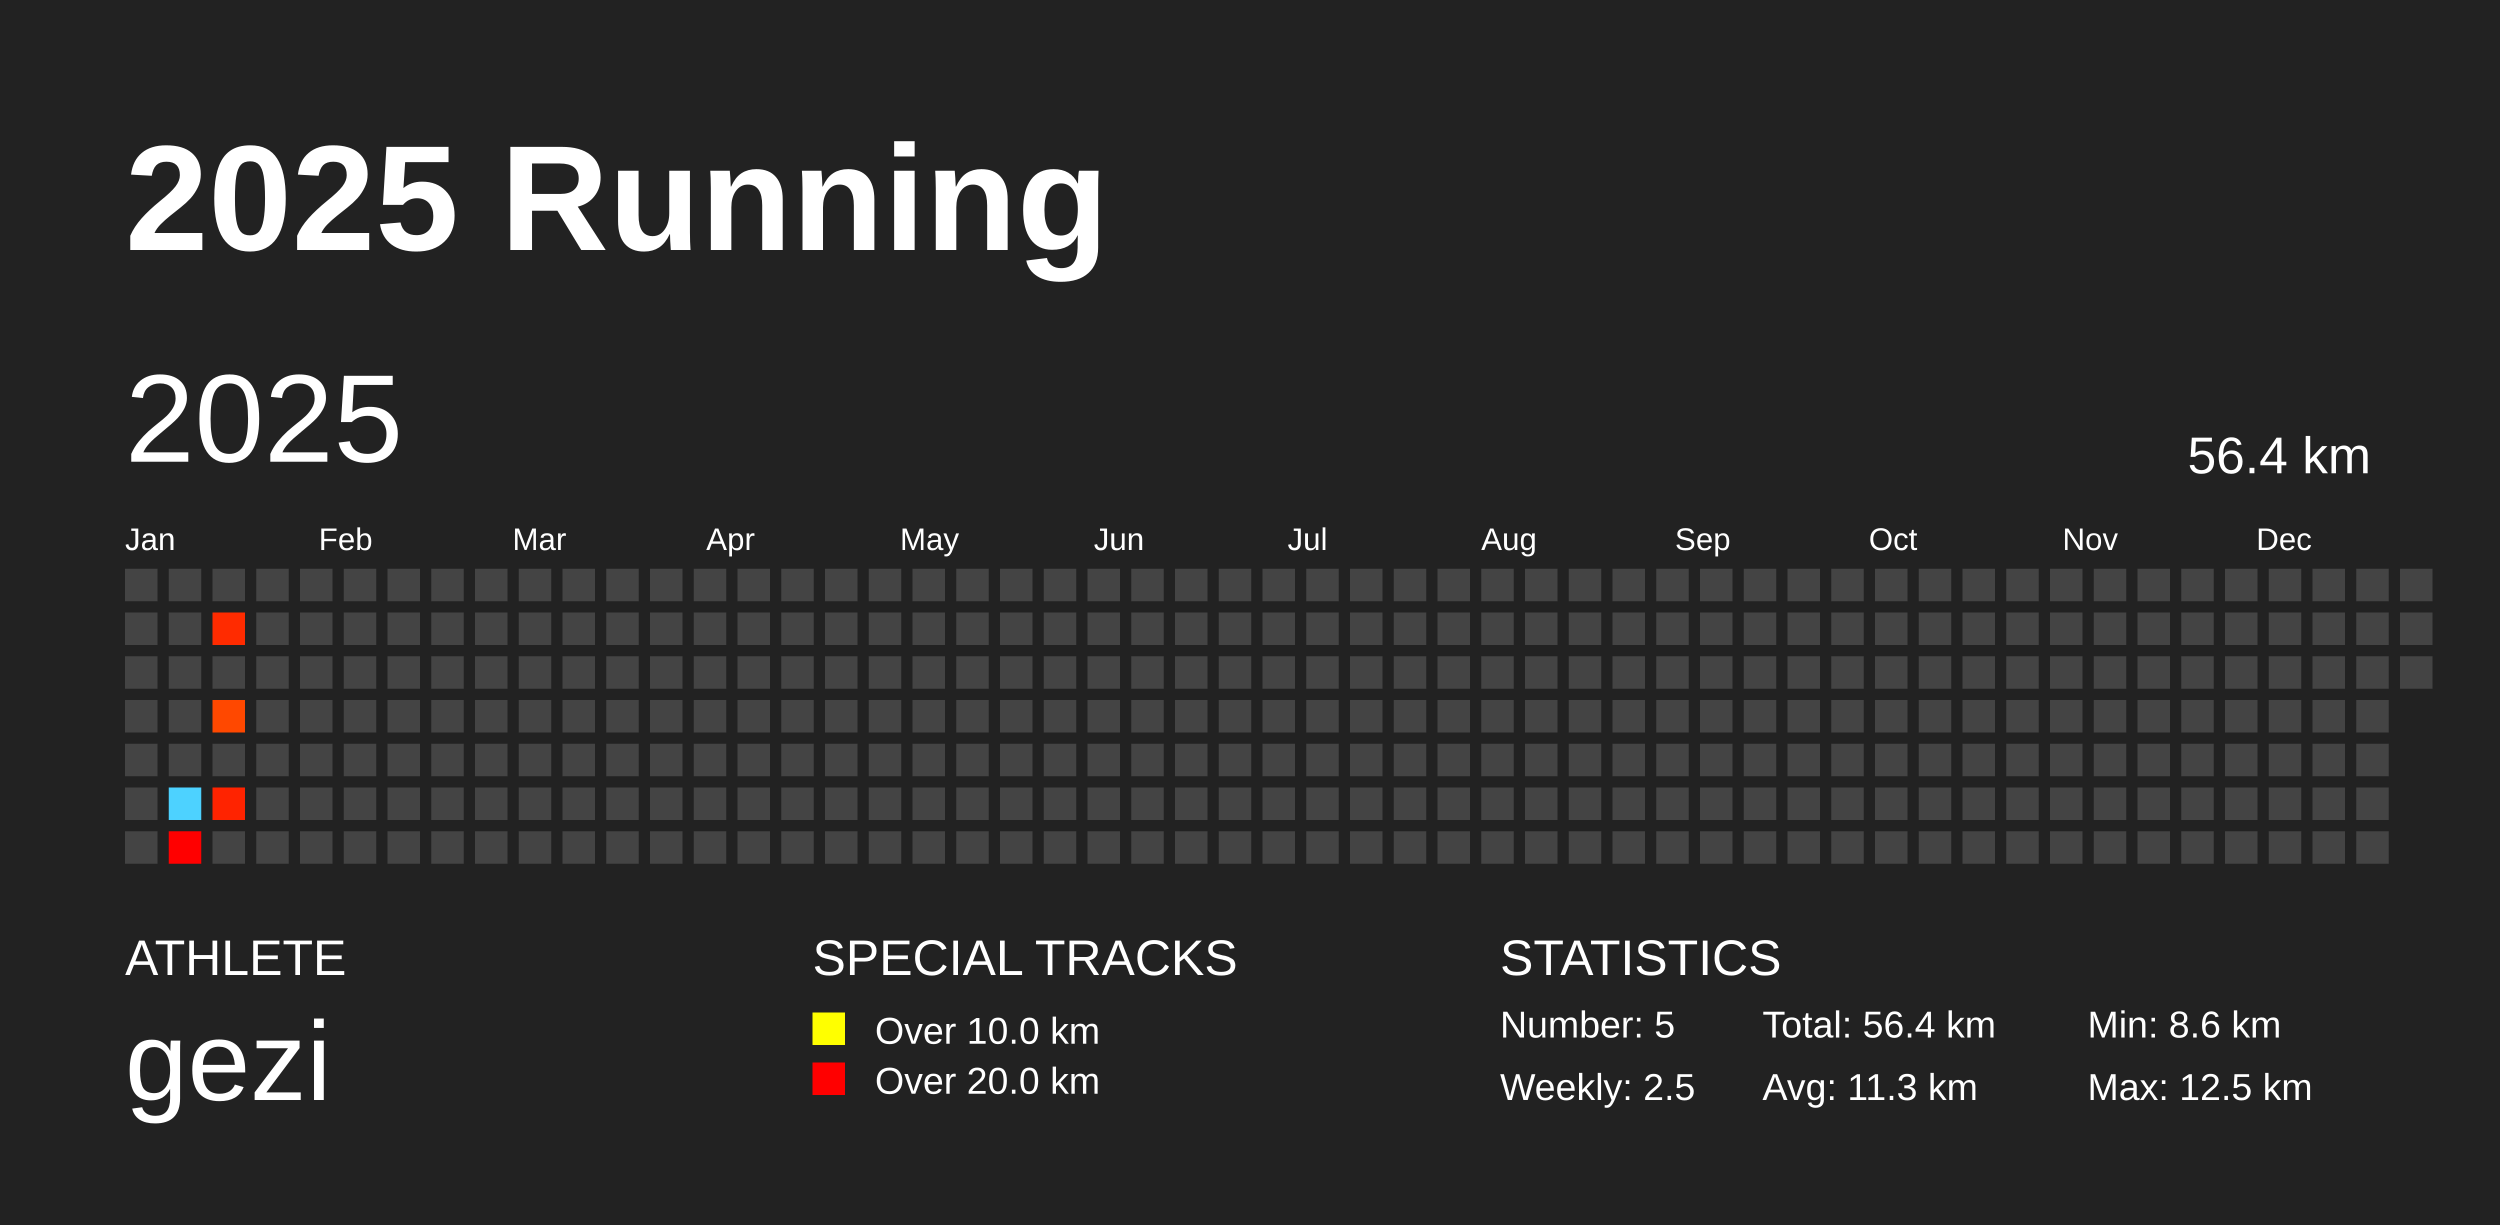
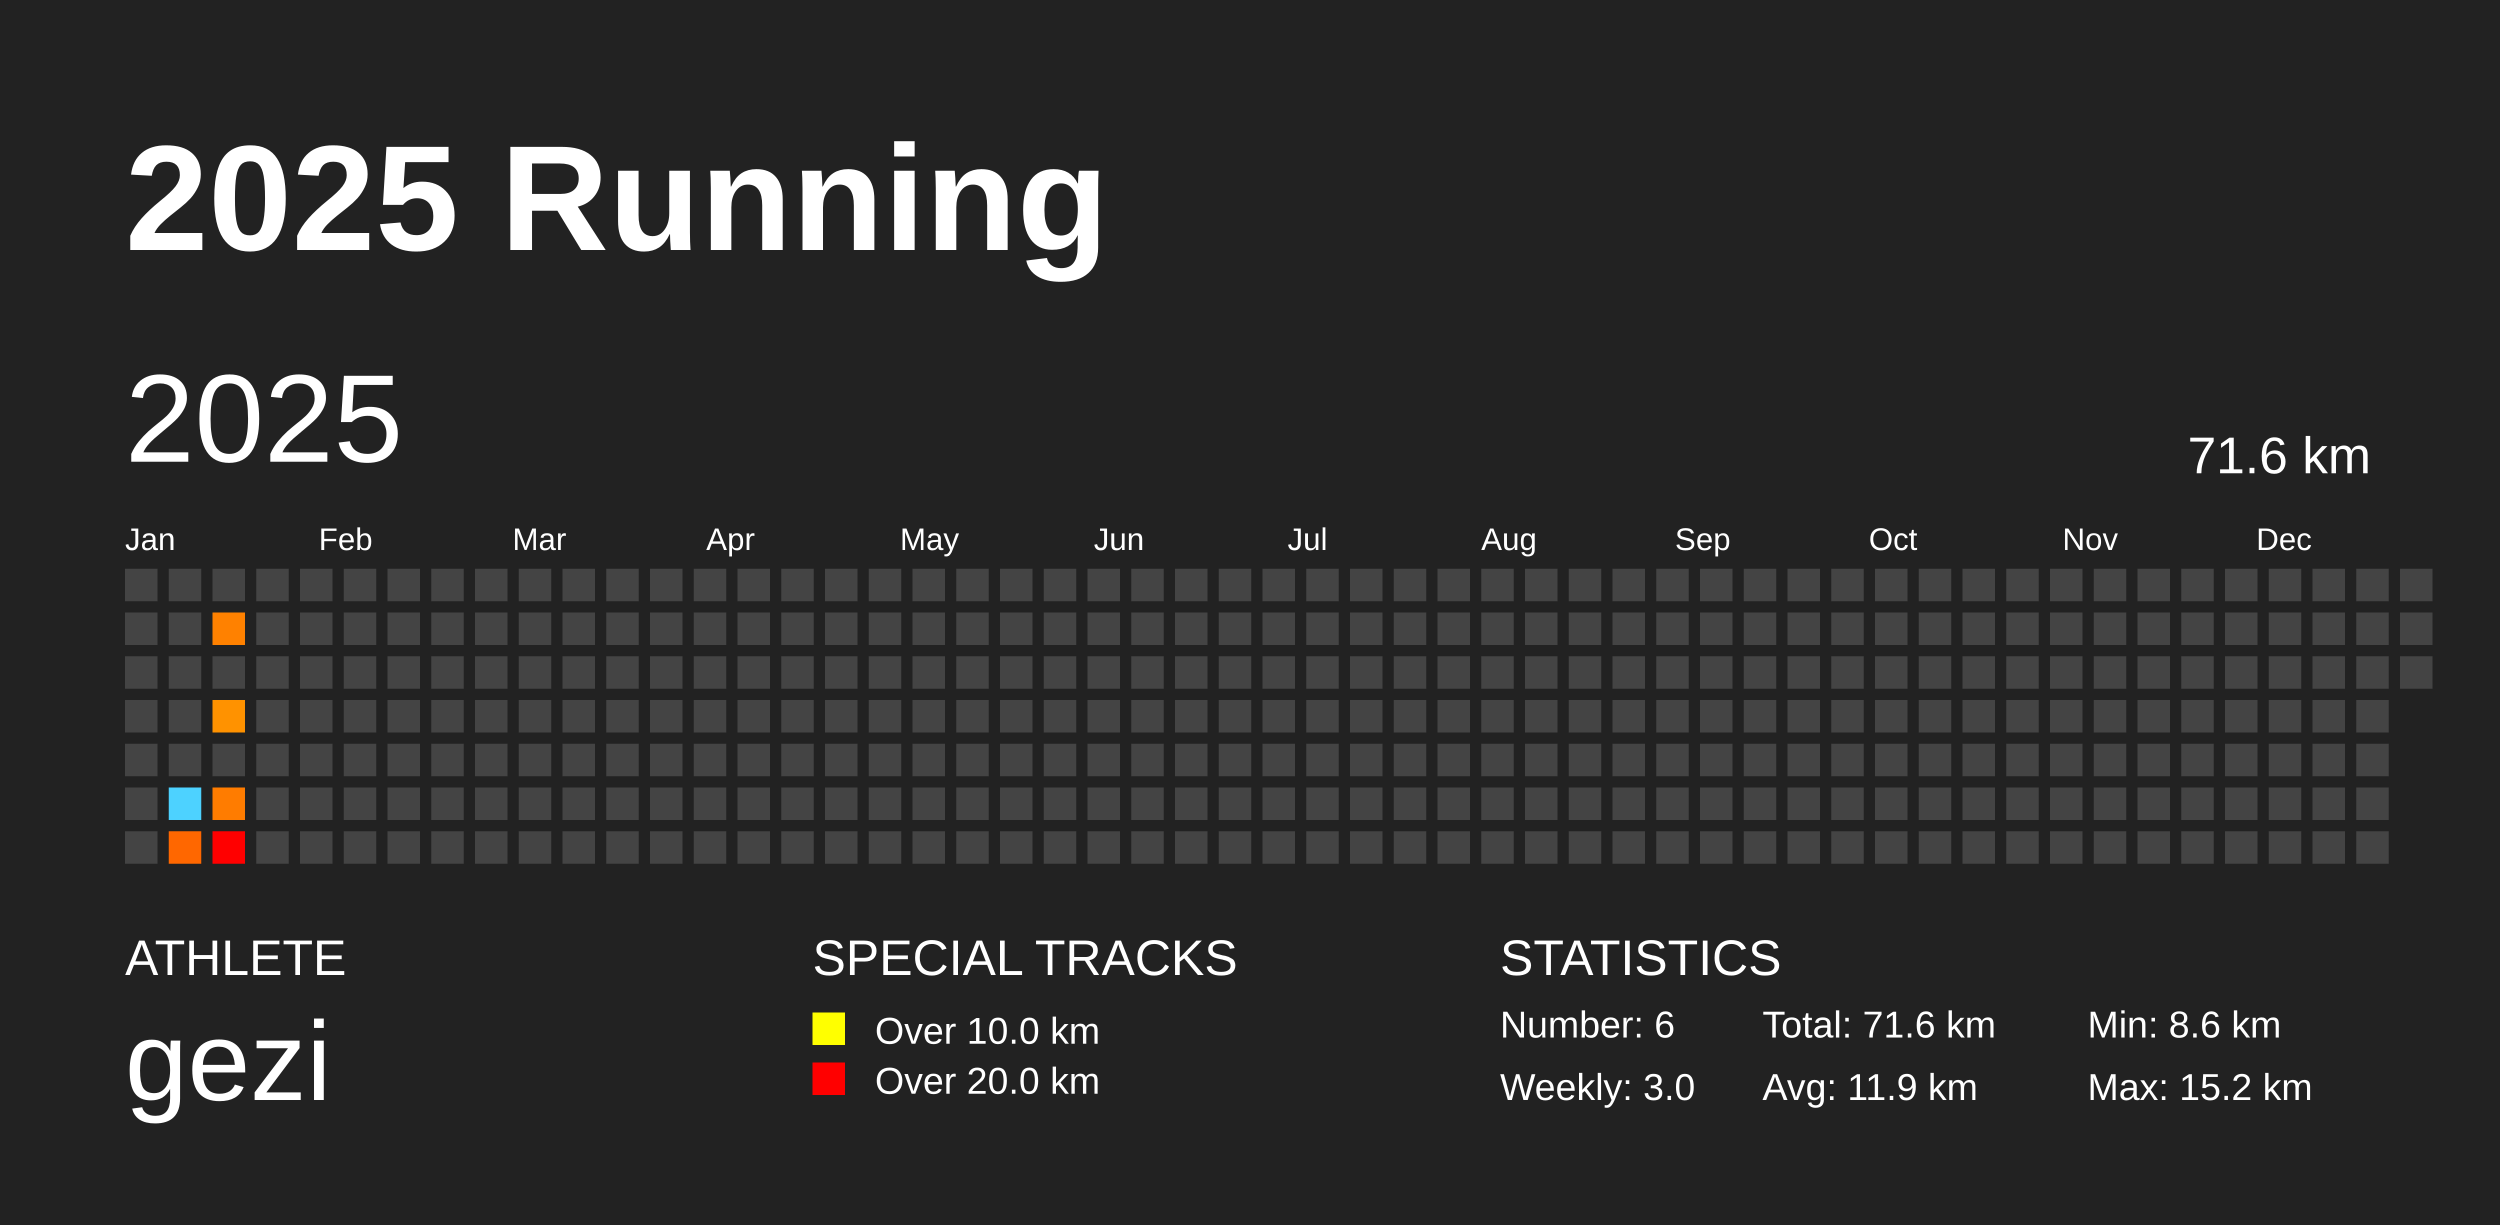
<svg xmlns="http://www.w3.org/2000/svg" baseProfile="full" height="98mm" version="1.1" viewBox="0,0,200,98" width="200mm">
  <defs />
  <rect fill="#222222" height="98" width="200" x="0" y="0" />
  <text fill="#FFFFFF" style="font-size:12px; font-family:Arial; font-weight:bold;" x="10" y="20">2025 Running</text>
  <text fill="#FFFFFF" style="font-size:4px; font-family:Arial" x="10" y="78">ATHLETE</text>
  <text fill="#FFFFFF" style="font-size:9px; font-family:Arial" x="10" y="88">gezi</text>
  <text fill="#FFFFFF" style="font-size:4px; font-family:Arial" x="65" y="78">SPECIAL TRACKS</text>
  <rect fill="yellow" height="2.6" width="2.6" x="65" y="81" />
  <text fill="#FFFFFF" style="font-size:3px; font-family:Arial" x="70" y="83.5">Over 10.0 km</text>
  <rect fill="red" height="2.6" width="2.6" x="65" y="85" />
  <text fill="#FFFFFF" style="font-size:3px; font-family:Arial" x="70" y="87.5">Over 20.0 km</text>
  <text fill="#FFFFFF" style="font-size:4px; font-family:Arial" x="120" y="78">STATISTICS</text>
-   <text fill="#FFFFFF" style="font-size:3px; font-family:Arial" x="120" y="83">Number: 5</text>
-   <text fill="#FFFFFF" style="font-size:3px; font-family:Arial" x="120" y="88">Weekly: 2.5</text>
-   <text fill="#FFFFFF" style="font-size:3px; font-family:Arial" x="141" y="83">Total: 56.4 km</text>
-   <text fill="#FFFFFF" style="font-size:3px; font-family:Arial" x="141" y="88">Avg: 11.3 km</text>
+   <text fill="#FFFFFF" style="font-size:3px; font-family:Arial" x="120" y="83">Number: 6</text>
+   <text fill="#FFFFFF" style="font-size:3px; font-family:Arial" x="120" y="88">Weekly: 3.0</text>
+   <text fill="#FFFFFF" style="font-size:3px; font-family:Arial" x="141" y="83">Total: 71.6 km</text>
+   <text fill="#FFFFFF" style="font-size:3px; font-family:Arial" x="141" y="88">Avg: 11.9 km</text>
  <text fill="#FFFFFF" style="font-size:3px; font-family:Arial" x="167" y="83">Min: 8.6 km</text>
-   <text fill="#FFFFFF" style="font-size:3px; font-family:Arial" x="167" y="88">Max: 12.5 km</text>
+   <text fill="#FFFFFF" style="font-size:3px; font-family:Arial" x="167" y="88">Max: 15.2 km</text>
  <text dominant-baseline="hanging" fill="#FFFFFF" style="font-size:10.0px; font-family:Arial;" x="10" y="30">2025</text>
-   <text dominant-baseline="hanging" fill="#FFFFFF" style="font-size:4.125px; font-family:Arial;" x="175" y="35">56.4 km</text>
+   <text dominant-baseline="hanging" fill="#FFFFFF" style="font-size:4.125px; font-family:Arial;" x="175" y="35">71.6 km</text>
  <text fill="#FFFFFF" style="font-size:2.5px; font-family:Arial" x="10.0" y="44">Jan</text>
  <text fill="#FFFFFF" style="font-size:2.5px; font-family:Arial" x="25.5" y="44">Feb</text>
  <text fill="#FFFFFF" style="font-size:2.5px; font-family:Arial" x="41.0" y="44">Mar</text>
  <text fill="#FFFFFF" style="font-size:2.5px; font-family:Arial" x="56.5" y="44">Apr</text>
  <text fill="#FFFFFF" style="font-size:2.5px; font-family:Arial" x="72.0" y="44">May</text>
  <text fill="#FFFFFF" style="font-size:2.5px; font-family:Arial" x="87.5" y="44">Jun</text>
  <text fill="#FFFFFF" style="font-size:2.5px; font-family:Arial" x="103.0" y="44">Jul</text>
  <text fill="#FFFFFF" style="font-size:2.5px; font-family:Arial" x="118.5" y="44">Aug</text>
  <text fill="#FFFFFF" style="font-size:2.5px; font-family:Arial" x="134.0" y="44">Sep</text>
  <text fill="#FFFFFF" style="font-size:2.5px; font-family:Arial" x="149.5" y="44">Oct</text>
  <text fill="#FFFFFF" style="font-size:2.5px; font-family:Arial" x="165.0" y="44">Nov</text>
  <text fill="#FFFFFF" style="font-size:2.5px; font-family:Arial" x="180.5" y="44">Dec</text>
  <rect fill="#444444" height="2.6" width="2.6" x="10.0" y="45.5" />
  <rect fill="#444444" height="2.6" width="2.6" x="10.0" y="49.0" />
  <rect fill="#444444" height="2.6" width="2.6" x="10.0" y="52.5" />
  <rect fill="#444444" height="2.6" width="2.6" x="10.0" y="56.0" />
  <rect fill="#444444" height="2.6" width="2.6" x="10.0" y="59.5" />
  <rect fill="#444444" height="2.6" width="2.6" x="10.0" y="63.0" />
  <rect fill="#444444" height="2.6" width="2.6" x="10.0" y="66.5" />
  <rect fill="#444444" height="2.6" width="2.6" x="13.5" y="45.5" />
  <rect fill="#444444" height="2.6" width="2.6" x="13.5" y="49.0" />
  <rect fill="#444444" height="2.6" width="2.6" x="13.5" y="52.5" />
  <rect fill="#444444" height="2.6" width="2.6" x="13.5" y="56.0" />
  <rect fill="#444444" height="2.6" width="2.6" x="13.5" y="59.5" />
  <rect fill="#4dd2ff" height="2.6" width="2.6" x="13.5" y="63.0" />
-   <rect fill="#ff0000" height="2.6" width="2.6" x="13.5" y="66.5" />
+   <rect fill="#ff6700" height="2.6" width="2.6" x="13.5" y="66.5" />
  <rect fill="#444444" height="2.6" width="2.6" x="17.0" y="45.5" />
-   <rect fill="#ff2b00" height="2.6" width="2.6" x="17.0" y="49.0" />
+   <rect fill="#ff8100" height="2.6" width="2.6" x="17.0" y="49.0" />
  <rect fill="#444444" height="2.6" width="2.6" x="17.0" y="52.5" />
-   <rect fill="#ff4800" height="2.6" width="2.6" x="17.0" y="56.0" />
+   <rect fill="#ff9200" height="2.6" width="2.6" x="17.0" y="56.0" />
  <rect fill="#444444" height="2.6" width="2.6" x="17.0" y="59.5" />
-   <rect fill="#ff2300" height="2.6" width="2.6" x="17.0" y="63.0" />
-   <rect fill="#444444" height="2.6" width="2.6" x="17.0" y="66.5" />
+   <rect fill="#ff7c00" height="2.6" width="2.6" x="17.0" y="63.0" />
+   <rect fill="#ff0000" height="2.6" width="2.6" x="17.0" y="66.5" />
  <rect fill="#444444" height="2.6" width="2.6" x="20.5" y="45.5" />
  <rect fill="#444444" height="2.6" width="2.6" x="20.5" y="49.0" />
  <rect fill="#444444" height="2.6" width="2.6" x="20.5" y="52.5" />
  <rect fill="#444444" height="2.6" width="2.6" x="20.5" y="56.0" />
  <rect fill="#444444" height="2.6" width="2.6" x="20.5" y="59.5" />
  <rect fill="#444444" height="2.6" width="2.6" x="20.5" y="63.0" />
  <rect fill="#444444" height="2.6" width="2.6" x="20.5" y="66.5" />
  <rect fill="#444444" height="2.6" width="2.6" x="24.0" y="45.5" />
  <rect fill="#444444" height="2.6" width="2.6" x="24.0" y="49.0" />
  <rect fill="#444444" height="2.6" width="2.6" x="24.0" y="52.5" />
  <rect fill="#444444" height="2.6" width="2.6" x="24.0" y="56.0" />
  <rect fill="#444444" height="2.6" width="2.6" x="24.0" y="59.5" />
  <rect fill="#444444" height="2.6" width="2.6" x="24.0" y="63.0" />
  <rect fill="#444444" height="2.6" width="2.6" x="24.0" y="66.5" />
  <rect fill="#444444" height="2.6" width="2.6" x="27.5" y="45.5" />
  <rect fill="#444444" height="2.6" width="2.6" x="27.5" y="49.0" />
  <rect fill="#444444" height="2.6" width="2.6" x="27.5" y="52.5" />
  <rect fill="#444444" height="2.6" width="2.6" x="27.5" y="56.0" />
  <rect fill="#444444" height="2.6" width="2.6" x="27.5" y="59.5" />
  <rect fill="#444444" height="2.6" width="2.6" x="27.5" y="63.0" />
  <rect fill="#444444" height="2.6" width="2.6" x="27.5" y="66.5" />
  <rect fill="#444444" height="2.6" width="2.6" x="31.0" y="45.5" />
  <rect fill="#444444" height="2.6" width="2.6" x="31.0" y="49.0" />
  <rect fill="#444444" height="2.6" width="2.6" x="31.0" y="52.5" />
  <rect fill="#444444" height="2.6" width="2.6" x="31.0" y="56.0" />
  <rect fill="#444444" height="2.6" width="2.6" x="31.0" y="59.5" />
  <rect fill="#444444" height="2.6" width="2.6" x="31.0" y="63.0" />
  <rect fill="#444444" height="2.6" width="2.6" x="31.0" y="66.5" />
  <rect fill="#444444" height="2.6" width="2.6" x="34.5" y="45.5" />
  <rect fill="#444444" height="2.6" width="2.6" x="34.5" y="49.0" />
  <rect fill="#444444" height="2.6" width="2.6" x="34.5" y="52.5" />
  <rect fill="#444444" height="2.6" width="2.6" x="34.5" y="56.0" />
  <rect fill="#444444" height="2.6" width="2.6" x="34.5" y="59.5" />
  <rect fill="#444444" height="2.6" width="2.6" x="34.5" y="63.0" />
  <rect fill="#444444" height="2.6" width="2.6" x="34.5" y="66.5" />
  <rect fill="#444444" height="2.6" width="2.6" x="38.0" y="45.5" />
  <rect fill="#444444" height="2.6" width="2.6" x="38.0" y="49.0" />
  <rect fill="#444444" height="2.6" width="2.6" x="38.0" y="52.5" />
  <rect fill="#444444" height="2.6" width="2.6" x="38.0" y="56.0" />
  <rect fill="#444444" height="2.6" width="2.6" x="38.0" y="59.5" />
  <rect fill="#444444" height="2.6" width="2.6" x="38.0" y="63.0" />
  <rect fill="#444444" height="2.6" width="2.6" x="38.0" y="66.5" />
  <rect fill="#444444" height="2.6" width="2.6" x="41.5" y="45.5" />
  <rect fill="#444444" height="2.6" width="2.6" x="41.5" y="49.0" />
  <rect fill="#444444" height="2.6" width="2.6" x="41.5" y="52.5" />
  <rect fill="#444444" height="2.6" width="2.6" x="41.5" y="56.0" />
  <rect fill="#444444" height="2.6" width="2.6" x="41.5" y="59.5" />
  <rect fill="#444444" height="2.6" width="2.6" x="41.5" y="63.0" />
  <rect fill="#444444" height="2.6" width="2.6" x="41.5" y="66.5" />
  <rect fill="#444444" height="2.6" width="2.6" x="45.0" y="45.5" />
  <rect fill="#444444" height="2.6" width="2.6" x="45.0" y="49.0" />
  <rect fill="#444444" height="2.6" width="2.6" x="45.0" y="52.5" />
  <rect fill="#444444" height="2.6" width="2.6" x="45.0" y="56.0" />
  <rect fill="#444444" height="2.6" width="2.6" x="45.0" y="59.5" />
  <rect fill="#444444" height="2.6" width="2.6" x="45.0" y="63.0" />
  <rect fill="#444444" height="2.6" width="2.6" x="45.0" y="66.5" />
  <rect fill="#444444" height="2.6" width="2.6" x="48.5" y="45.5" />
  <rect fill="#444444" height="2.6" width="2.6" x="48.5" y="49.0" />
  <rect fill="#444444" height="2.6" width="2.6" x="48.5" y="52.5" />
  <rect fill="#444444" height="2.6" width="2.6" x="48.5" y="56.0" />
  <rect fill="#444444" height="2.6" width="2.6" x="48.5" y="59.5" />
  <rect fill="#444444" height="2.6" width="2.6" x="48.5" y="63.0" />
  <rect fill="#444444" height="2.6" width="2.6" x="48.5" y="66.5" />
  <rect fill="#444444" height="2.6" width="2.6" x="52.0" y="45.5" />
  <rect fill="#444444" height="2.6" width="2.6" x="52.0" y="49.0" />
  <rect fill="#444444" height="2.6" width="2.6" x="52.0" y="52.5" />
  <rect fill="#444444" height="2.6" width="2.6" x="52.0" y="56.0" />
  <rect fill="#444444" height="2.6" width="2.6" x="52.0" y="59.5" />
  <rect fill="#444444" height="2.6" width="2.6" x="52.0" y="63.0" />
  <rect fill="#444444" height="2.6" width="2.6" x="52.0" y="66.5" />
  <rect fill="#444444" height="2.6" width="2.6" x="55.5" y="45.5" />
  <rect fill="#444444" height="2.6" width="2.6" x="55.5" y="49.0" />
  <rect fill="#444444" height="2.6" width="2.6" x="55.5" y="52.5" />
  <rect fill="#444444" height="2.6" width="2.6" x="55.5" y="56.0" />
  <rect fill="#444444" height="2.6" width="2.6" x="55.5" y="59.5" />
  <rect fill="#444444" height="2.6" width="2.6" x="55.5" y="63.0" />
  <rect fill="#444444" height="2.6" width="2.6" x="55.5" y="66.5" />
  <rect fill="#444444" height="2.6" width="2.6" x="59.0" y="45.5" />
  <rect fill="#444444" height="2.6" width="2.6" x="59.0" y="49.0" />
  <rect fill="#444444" height="2.6" width="2.6" x="59.0" y="52.5" />
  <rect fill="#444444" height="2.6" width="2.6" x="59.0" y="56.0" />
  <rect fill="#444444" height="2.6" width="2.6" x="59.0" y="59.5" />
  <rect fill="#444444" height="2.6" width="2.6" x="59.0" y="63.0" />
  <rect fill="#444444" height="2.6" width="2.6" x="59.0" y="66.5" />
  <rect fill="#444444" height="2.6" width="2.6" x="62.5" y="45.5" />
  <rect fill="#444444" height="2.6" width="2.6" x="62.5" y="49.0" />
  <rect fill="#444444" height="2.6" width="2.6" x="62.5" y="52.5" />
  <rect fill="#444444" height="2.6" width="2.6" x="62.5" y="56.0" />
  <rect fill="#444444" height="2.6" width="2.6" x="62.5" y="59.5" />
  <rect fill="#444444" height="2.6" width="2.6" x="62.5" y="63.0" />
  <rect fill="#444444" height="2.6" width="2.6" x="62.5" y="66.5" />
  <rect fill="#444444" height="2.6" width="2.6" x="66.0" y="45.5" />
  <rect fill="#444444" height="2.6" width="2.6" x="66.0" y="49.0" />
  <rect fill="#444444" height="2.6" width="2.6" x="66.0" y="52.5" />
  <rect fill="#444444" height="2.6" width="2.6" x="66.0" y="56.0" />
  <rect fill="#444444" height="2.6" width="2.6" x="66.0" y="59.5" />
  <rect fill="#444444" height="2.6" width="2.6" x="66.0" y="63.0" />
  <rect fill="#444444" height="2.6" width="2.6" x="66.0" y="66.5" />
  <rect fill="#444444" height="2.6" width="2.6" x="69.5" y="45.5" />
  <rect fill="#444444" height="2.6" width="2.6" x="69.5" y="49.0" />
  <rect fill="#444444" height="2.6" width="2.6" x="69.5" y="52.5" />
  <rect fill="#444444" height="2.6" width="2.6" x="69.5" y="56.0" />
  <rect fill="#444444" height="2.6" width="2.6" x="69.5" y="59.5" />
  <rect fill="#444444" height="2.6" width="2.6" x="69.5" y="63.0" />
  <rect fill="#444444" height="2.6" width="2.6" x="69.5" y="66.5" />
  <rect fill="#444444" height="2.6" width="2.6" x="73.0" y="45.5" />
  <rect fill="#444444" height="2.6" width="2.6" x="73.0" y="49.0" />
  <rect fill="#444444" height="2.6" width="2.6" x="73.0" y="52.5" />
  <rect fill="#444444" height="2.6" width="2.6" x="73.0" y="56.0" />
  <rect fill="#444444" height="2.6" width="2.6" x="73.0" y="59.5" />
  <rect fill="#444444" height="2.6" width="2.6" x="73.0" y="63.0" />
  <rect fill="#444444" height="2.6" width="2.6" x="73.0" y="66.5" />
  <rect fill="#444444" height="2.6" width="2.6" x="76.5" y="45.5" />
  <rect fill="#444444" height="2.6" width="2.6" x="76.5" y="49.0" />
  <rect fill="#444444" height="2.6" width="2.6" x="76.5" y="52.5" />
  <rect fill="#444444" height="2.6" width="2.6" x="76.5" y="56.0" />
  <rect fill="#444444" height="2.6" width="2.6" x="76.5" y="59.5" />
  <rect fill="#444444" height="2.6" width="2.6" x="76.5" y="63.0" />
  <rect fill="#444444" height="2.6" width="2.6" x="76.5" y="66.5" />
  <rect fill="#444444" height="2.6" width="2.6" x="80.0" y="45.5" />
  <rect fill="#444444" height="2.6" width="2.6" x="80.0" y="49.0" />
  <rect fill="#444444" height="2.6" width="2.6" x="80.0" y="52.5" />
  <rect fill="#444444" height="2.6" width="2.6" x="80.0" y="56.0" />
  <rect fill="#444444" height="2.6" width="2.6" x="80.0" y="59.5" />
  <rect fill="#444444" height="2.6" width="2.6" x="80.0" y="63.0" />
  <rect fill="#444444" height="2.6" width="2.6" x="80.0" y="66.5" />
  <rect fill="#444444" height="2.6" width="2.6" x="83.5" y="45.5" />
  <rect fill="#444444" height="2.6" width="2.6" x="83.5" y="49.0" />
  <rect fill="#444444" height="2.6" width="2.6" x="83.5" y="52.5" />
  <rect fill="#444444" height="2.6" width="2.6" x="83.5" y="56.0" />
  <rect fill="#444444" height="2.6" width="2.6" x="83.5" y="59.5" />
  <rect fill="#444444" height="2.6" width="2.6" x="83.5" y="63.0" />
  <rect fill="#444444" height="2.6" width="2.6" x="83.5" y="66.5" />
  <rect fill="#444444" height="2.6" width="2.6" x="87.0" y="45.5" />
  <rect fill="#444444" height="2.6" width="2.6" x="87.0" y="49.0" />
  <rect fill="#444444" height="2.6" width="2.6" x="87.0" y="52.5" />
  <rect fill="#444444" height="2.6" width="2.6" x="87.0" y="56.0" />
  <rect fill="#444444" height="2.6" width="2.6" x="87.0" y="59.5" />
  <rect fill="#444444" height="2.6" width="2.6" x="87.0" y="63.0" />
  <rect fill="#444444" height="2.6" width="2.6" x="87.0" y="66.5" />
  <rect fill="#444444" height="2.6" width="2.6" x="90.5" y="45.5" />
  <rect fill="#444444" height="2.6" width="2.6" x="90.5" y="49.0" />
  <rect fill="#444444" height="2.6" width="2.6" x="90.5" y="52.5" />
  <rect fill="#444444" height="2.6" width="2.6" x="90.5" y="56.0" />
  <rect fill="#444444" height="2.6" width="2.6" x="90.5" y="59.5" />
  <rect fill="#444444" height="2.6" width="2.6" x="90.5" y="63.0" />
  <rect fill="#444444" height="2.6" width="2.6" x="90.5" y="66.5" />
  <rect fill="#444444" height="2.6" width="2.6" x="94.0" y="45.5" />
  <rect fill="#444444" height="2.6" width="2.6" x="94.0" y="49.0" />
  <rect fill="#444444" height="2.6" width="2.6" x="94.0" y="52.5" />
  <rect fill="#444444" height="2.6" width="2.6" x="94.0" y="56.0" />
  <rect fill="#444444" height="2.6" width="2.6" x="94.0" y="59.5" />
  <rect fill="#444444" height="2.6" width="2.6" x="94.0" y="63.0" />
  <rect fill="#444444" height="2.6" width="2.6" x="94.0" y="66.5" />
  <rect fill="#444444" height="2.6" width="2.6" x="97.5" y="45.5" />
  <rect fill="#444444" height="2.6" width="2.6" x="97.5" y="49.0" />
  <rect fill="#444444" height="2.6" width="2.6" x="97.5" y="52.5" />
  <rect fill="#444444" height="2.6" width="2.6" x="97.5" y="56.0" />
  <rect fill="#444444" height="2.6" width="2.6" x="97.5" y="59.5" />
  <rect fill="#444444" height="2.6" width="2.6" x="97.5" y="63.0" />
  <rect fill="#444444" height="2.6" width="2.6" x="97.5" y="66.5" />
  <rect fill="#444444" height="2.6" width="2.6" x="101.0" y="45.5" />
  <rect fill="#444444" height="2.6" width="2.6" x="101.0" y="49.0" />
  <rect fill="#444444" height="2.6" width="2.6" x="101.0" y="52.5" />
  <rect fill="#444444" height="2.6" width="2.6" x="101.0" y="56.0" />
  <rect fill="#444444" height="2.6" width="2.6" x="101.0" y="59.5" />
  <rect fill="#444444" height="2.6" width="2.6" x="101.0" y="63.0" />
  <rect fill="#444444" height="2.6" width="2.6" x="101.0" y="66.5" />
  <rect fill="#444444" height="2.6" width="2.6" x="104.5" y="45.5" />
  <rect fill="#444444" height="2.6" width="2.6" x="104.5" y="49.0" />
  <rect fill="#444444" height="2.6" width="2.6" x="104.5" y="52.5" />
  <rect fill="#444444" height="2.6" width="2.6" x="104.5" y="56.0" />
  <rect fill="#444444" height="2.6" width="2.6" x="104.5" y="59.5" />
  <rect fill="#444444" height="2.6" width="2.6" x="104.5" y="63.0" />
  <rect fill="#444444" height="2.6" width="2.6" x="104.5" y="66.5" />
  <rect fill="#444444" height="2.6" width="2.6" x="108.0" y="45.5" />
  <rect fill="#444444" height="2.6" width="2.6" x="108.0" y="49.0" />
  <rect fill="#444444" height="2.6" width="2.6" x="108.0" y="52.5" />
  <rect fill="#444444" height="2.6" width="2.6" x="108.0" y="56.0" />
  <rect fill="#444444" height="2.6" width="2.6" x="108.0" y="59.5" />
  <rect fill="#444444" height="2.6" width="2.6" x="108.0" y="63.0" />
  <rect fill="#444444" height="2.6" width="2.6" x="108.0" y="66.5" />
  <rect fill="#444444" height="2.6" width="2.6" x="111.5" y="45.5" />
  <rect fill="#444444" height="2.6" width="2.6" x="111.5" y="49.0" />
  <rect fill="#444444" height="2.6" width="2.6" x="111.5" y="52.5" />
  <rect fill="#444444" height="2.6" width="2.6" x="111.5" y="56.0" />
  <rect fill="#444444" height="2.6" width="2.6" x="111.5" y="59.5" />
  <rect fill="#444444" height="2.6" width="2.6" x="111.5" y="63.0" />
  <rect fill="#444444" height="2.6" width="2.6" x="111.5" y="66.5" />
  <rect fill="#444444" height="2.6" width="2.6" x="115.0" y="45.5" />
  <rect fill="#444444" height="2.6" width="2.6" x="115.0" y="49.0" />
  <rect fill="#444444" height="2.6" width="2.6" x="115.0" y="52.5" />
  <rect fill="#444444" height="2.6" width="2.6" x="115.0" y="56.0" />
  <rect fill="#444444" height="2.6" width="2.6" x="115.0" y="59.5" />
  <rect fill="#444444" height="2.6" width="2.6" x="115.0" y="63.0" />
  <rect fill="#444444" height="2.6" width="2.6" x="115.0" y="66.5" />
  <rect fill="#444444" height="2.6" width="2.6" x="118.5" y="45.5" />
  <rect fill="#444444" height="2.6" width="2.6" x="118.5" y="49.0" />
  <rect fill="#444444" height="2.6" width="2.6" x="118.5" y="52.5" />
  <rect fill="#444444" height="2.6" width="2.6" x="118.5" y="56.0" />
  <rect fill="#444444" height="2.6" width="2.6" x="118.5" y="59.5" />
  <rect fill="#444444" height="2.6" width="2.6" x="118.5" y="63.0" />
  <rect fill="#444444" height="2.6" width="2.6" x="118.5" y="66.5" />
  <rect fill="#444444" height="2.6" width="2.6" x="122.0" y="45.5" />
  <rect fill="#444444" height="2.6" width="2.6" x="122.0" y="49.0" />
  <rect fill="#444444" height="2.6" width="2.6" x="122.0" y="52.5" />
  <rect fill="#444444" height="2.6" width="2.6" x="122.0" y="56.0" />
  <rect fill="#444444" height="2.6" width="2.6" x="122.0" y="59.5" />
  <rect fill="#444444" height="2.6" width="2.6" x="122.0" y="63.0" />
  <rect fill="#444444" height="2.6" width="2.6" x="122.0" y="66.5" />
  <rect fill="#444444" height="2.6" width="2.6" x="125.5" y="45.5" />
  <rect fill="#444444" height="2.6" width="2.6" x="125.5" y="49.0" />
  <rect fill="#444444" height="2.6" width="2.6" x="125.5" y="52.5" />
  <rect fill="#444444" height="2.6" width="2.6" x="125.5" y="56.0" />
  <rect fill="#444444" height="2.6" width="2.6" x="125.5" y="59.5" />
  <rect fill="#444444" height="2.6" width="2.6" x="125.5" y="63.0" />
  <rect fill="#444444" height="2.6" width="2.6" x="125.5" y="66.5" />
  <rect fill="#444444" height="2.6" width="2.6" x="129.0" y="45.5" />
  <rect fill="#444444" height="2.6" width="2.6" x="129.0" y="49.0" />
  <rect fill="#444444" height="2.6" width="2.6" x="129.0" y="52.5" />
  <rect fill="#444444" height="2.6" width="2.6" x="129.0" y="56.0" />
  <rect fill="#444444" height="2.6" width="2.6" x="129.0" y="59.5" />
  <rect fill="#444444" height="2.6" width="2.6" x="129.0" y="63.0" />
  <rect fill="#444444" height="2.6" width="2.6" x="129.0" y="66.5" />
  <rect fill="#444444" height="2.6" width="2.6" x="132.5" y="45.5" />
  <rect fill="#444444" height="2.6" width="2.6" x="132.5" y="49.0" />
  <rect fill="#444444" height="2.6" width="2.6" x="132.5" y="52.5" />
  <rect fill="#444444" height="2.6" width="2.6" x="132.5" y="56.0" />
  <rect fill="#444444" height="2.6" width="2.6" x="132.5" y="59.5" />
  <rect fill="#444444" height="2.6" width="2.6" x="132.5" y="63.0" />
  <rect fill="#444444" height="2.6" width="2.6" x="132.5" y="66.5" />
  <rect fill="#444444" height="2.6" width="2.6" x="136.0" y="45.5" />
  <rect fill="#444444" height="2.6" width="2.6" x="136.0" y="49.0" />
  <rect fill="#444444" height="2.6" width="2.6" x="136.0" y="52.5" />
  <rect fill="#444444" height="2.6" width="2.6" x="136.0" y="56.0" />
  <rect fill="#444444" height="2.6" width="2.6" x="136.0" y="59.5" />
  <rect fill="#444444" height="2.6" width="2.6" x="136.0" y="63.0" />
  <rect fill="#444444" height="2.6" width="2.6" x="136.0" y="66.5" />
  <rect fill="#444444" height="2.6" width="2.6" x="139.5" y="45.5" />
  <rect fill="#444444" height="2.6" width="2.6" x="139.5" y="49.0" />
  <rect fill="#444444" height="2.6" width="2.6" x="139.5" y="52.5" />
  <rect fill="#444444" height="2.6" width="2.6" x="139.5" y="56.0" />
  <rect fill="#444444" height="2.6" width="2.6" x="139.5" y="59.5" />
  <rect fill="#444444" height="2.6" width="2.6" x="139.5" y="63.0" />
  <rect fill="#444444" height="2.6" width="2.6" x="139.5" y="66.5" />
  <rect fill="#444444" height="2.6" width="2.6" x="143.0" y="45.5" />
  <rect fill="#444444" height="2.6" width="2.6" x="143.0" y="49.0" />
  <rect fill="#444444" height="2.6" width="2.6" x="143.0" y="52.5" />
  <rect fill="#444444" height="2.6" width="2.6" x="143.0" y="56.0" />
  <rect fill="#444444" height="2.6" width="2.6" x="143.0" y="59.5" />
  <rect fill="#444444" height="2.6" width="2.6" x="143.0" y="63.0" />
  <rect fill="#444444" height="2.6" width="2.6" x="143.0" y="66.5" />
  <rect fill="#444444" height="2.6" width="2.6" x="146.5" y="45.5" />
  <rect fill="#444444" height="2.6" width="2.6" x="146.5" y="49.0" />
  <rect fill="#444444" height="2.6" width="2.6" x="146.5" y="52.5" />
  <rect fill="#444444" height="2.6" width="2.6" x="146.5" y="56.0" />
  <rect fill="#444444" height="2.6" width="2.6" x="146.5" y="59.5" />
  <rect fill="#444444" height="2.6" width="2.6" x="146.5" y="63.0" />
  <rect fill="#444444" height="2.6" width="2.6" x="146.5" y="66.5" />
  <rect fill="#444444" height="2.6" width="2.6" x="150.0" y="45.5" />
  <rect fill="#444444" height="2.6" width="2.6" x="150.0" y="49.0" />
  <rect fill="#444444" height="2.6" width="2.6" x="150.0" y="52.5" />
  <rect fill="#444444" height="2.6" width="2.6" x="150.0" y="56.0" />
  <rect fill="#444444" height="2.6" width="2.6" x="150.0" y="59.5" />
  <rect fill="#444444" height="2.6" width="2.6" x="150.0" y="63.0" />
  <rect fill="#444444" height="2.6" width="2.6" x="150.0" y="66.5" />
  <rect fill="#444444" height="2.6" width="2.6" x="153.5" y="45.5" />
  <rect fill="#444444" height="2.6" width="2.6" x="153.5" y="49.0" />
  <rect fill="#444444" height="2.6" width="2.6" x="153.5" y="52.5" />
  <rect fill="#444444" height="2.6" width="2.6" x="153.5" y="56.0" />
  <rect fill="#444444" height="2.6" width="2.6" x="153.5" y="59.5" />
  <rect fill="#444444" height="2.6" width="2.6" x="153.5" y="63.0" />
  <rect fill="#444444" height="2.6" width="2.6" x="153.5" y="66.5" />
  <rect fill="#444444" height="2.6" width="2.6" x="157.0" y="45.5" />
  <rect fill="#444444" height="2.6" width="2.6" x="157.0" y="49.0" />
  <rect fill="#444444" height="2.6" width="2.6" x="157.0" y="52.5" />
  <rect fill="#444444" height="2.6" width="2.6" x="157.0" y="56.0" />
  <rect fill="#444444" height="2.6" width="2.6" x="157.0" y="59.5" />
  <rect fill="#444444" height="2.6" width="2.6" x="157.0" y="63.0" />
  <rect fill="#444444" height="2.6" width="2.6" x="157.0" y="66.5" />
  <rect fill="#444444" height="2.6" width="2.6" x="160.5" y="45.5" />
  <rect fill="#444444" height="2.6" width="2.6" x="160.5" y="49.0" />
  <rect fill="#444444" height="2.6" width="2.6" x="160.5" y="52.5" />
  <rect fill="#444444" height="2.6" width="2.6" x="160.5" y="56.0" />
  <rect fill="#444444" height="2.6" width="2.6" x="160.5" y="59.5" />
  <rect fill="#444444" height="2.6" width="2.6" x="160.5" y="63.0" />
  <rect fill="#444444" height="2.6" width="2.6" x="160.5" y="66.5" />
  <rect fill="#444444" height="2.6" width="2.6" x="164.0" y="45.5" />
  <rect fill="#444444" height="2.6" width="2.6" x="164.0" y="49.0" />
  <rect fill="#444444" height="2.6" width="2.6" x="164.0" y="52.5" />
  <rect fill="#444444" height="2.6" width="2.6" x="164.0" y="56.0" />
  <rect fill="#444444" height="2.6" width="2.6" x="164.0" y="59.5" />
  <rect fill="#444444" height="2.6" width="2.6" x="164.0" y="63.0" />
  <rect fill="#444444" height="2.6" width="2.6" x="164.0" y="66.5" />
  <rect fill="#444444" height="2.6" width="2.6" x="167.5" y="45.5" />
  <rect fill="#444444" height="2.6" width="2.6" x="167.5" y="49.0" />
  <rect fill="#444444" height="2.6" width="2.6" x="167.5" y="52.5" />
  <rect fill="#444444" height="2.6" width="2.6" x="167.5" y="56.0" />
  <rect fill="#444444" height="2.6" width="2.6" x="167.5" y="59.5" />
  <rect fill="#444444" height="2.6" width="2.6" x="167.5" y="63.0" />
  <rect fill="#444444" height="2.6" width="2.6" x="167.5" y="66.5" />
  <rect fill="#444444" height="2.6" width="2.6" x="171.0" y="45.5" />
  <rect fill="#444444" height="2.6" width="2.6" x="171.0" y="49.0" />
  <rect fill="#444444" height="2.6" width="2.6" x="171.0" y="52.5" />
  <rect fill="#444444" height="2.6" width="2.6" x="171.0" y="56.0" />
  <rect fill="#444444" height="2.6" width="2.6" x="171.0" y="59.5" />
  <rect fill="#444444" height="2.6" width="2.6" x="171.0" y="63.0" />
  <rect fill="#444444" height="2.6" width="2.6" x="171.0" y="66.5" />
  <rect fill="#444444" height="2.6" width="2.6" x="174.5" y="45.5" />
  <rect fill="#444444" height="2.6" width="2.6" x="174.5" y="49.0" />
  <rect fill="#444444" height="2.6" width="2.6" x="174.5" y="52.5" />
  <rect fill="#444444" height="2.6" width="2.6" x="174.5" y="56.0" />
  <rect fill="#444444" height="2.6" width="2.6" x="174.5" y="59.5" />
  <rect fill="#444444" height="2.6" width="2.6" x="174.5" y="63.0" />
  <rect fill="#444444" height="2.6" width="2.6" x="174.5" y="66.5" />
  <rect fill="#444444" height="2.6" width="2.6" x="178.0" y="45.5" />
  <rect fill="#444444" height="2.6" width="2.6" x="178.0" y="49.0" />
  <rect fill="#444444" height="2.6" width="2.6" x="178.0" y="52.5" />
  <rect fill="#444444" height="2.6" width="2.6" x="178.0" y="56.0" />
  <rect fill="#444444" height="2.6" width="2.6" x="178.0" y="59.5" />
  <rect fill="#444444" height="2.6" width="2.6" x="178.0" y="63.0" />
  <rect fill="#444444" height="2.6" width="2.6" x="178.0" y="66.5" />
  <rect fill="#444444" height="2.6" width="2.6" x="181.5" y="45.5" />
  <rect fill="#444444" height="2.6" width="2.6" x="181.5" y="49.0" />
  <rect fill="#444444" height="2.6" width="2.6" x="181.5" y="52.5" />
  <rect fill="#444444" height="2.6" width="2.6" x="181.5" y="56.0" />
  <rect fill="#444444" height="2.6" width="2.6" x="181.5" y="59.5" />
  <rect fill="#444444" height="2.6" width="2.6" x="181.5" y="63.0" />
  <rect fill="#444444" height="2.6" width="2.6" x="181.5" y="66.5" />
  <rect fill="#444444" height="2.6" width="2.6" x="185.0" y="45.5" />
  <rect fill="#444444" height="2.6" width="2.6" x="185.0" y="49.0" />
  <rect fill="#444444" height="2.6" width="2.6" x="185.0" y="52.5" />
  <rect fill="#444444" height="2.6" width="2.6" x="185.0" y="56.0" />
  <rect fill="#444444" height="2.6" width="2.6" x="185.0" y="59.5" />
  <rect fill="#444444" height="2.6" width="2.6" x="185.0" y="63.0" />
  <rect fill="#444444" height="2.6" width="2.6" x="185.0" y="66.5" />
  <rect fill="#444444" height="2.6" width="2.6" x="188.5" y="45.5" />
  <rect fill="#444444" height="2.6" width="2.6" x="188.5" y="49.0" />
  <rect fill="#444444" height="2.6" width="2.6" x="188.5" y="52.5" />
  <rect fill="#444444" height="2.6" width="2.6" x="188.5" y="56.0" />
  <rect fill="#444444" height="2.6" width="2.6" x="188.5" y="59.5" />
  <rect fill="#444444" height="2.6" width="2.6" x="188.5" y="63.0" />
  <rect fill="#444444" height="2.6" width="2.6" x="188.5" y="66.5" />
  <rect fill="#444444" height="2.6" width="2.6" x="192.0" y="45.5" />
  <rect fill="#444444" height="2.6" width="2.6" x="192.0" y="49.0" />
  <rect fill="#444444" height="2.6" width="2.6" x="192.0" y="52.5" />
</svg>
